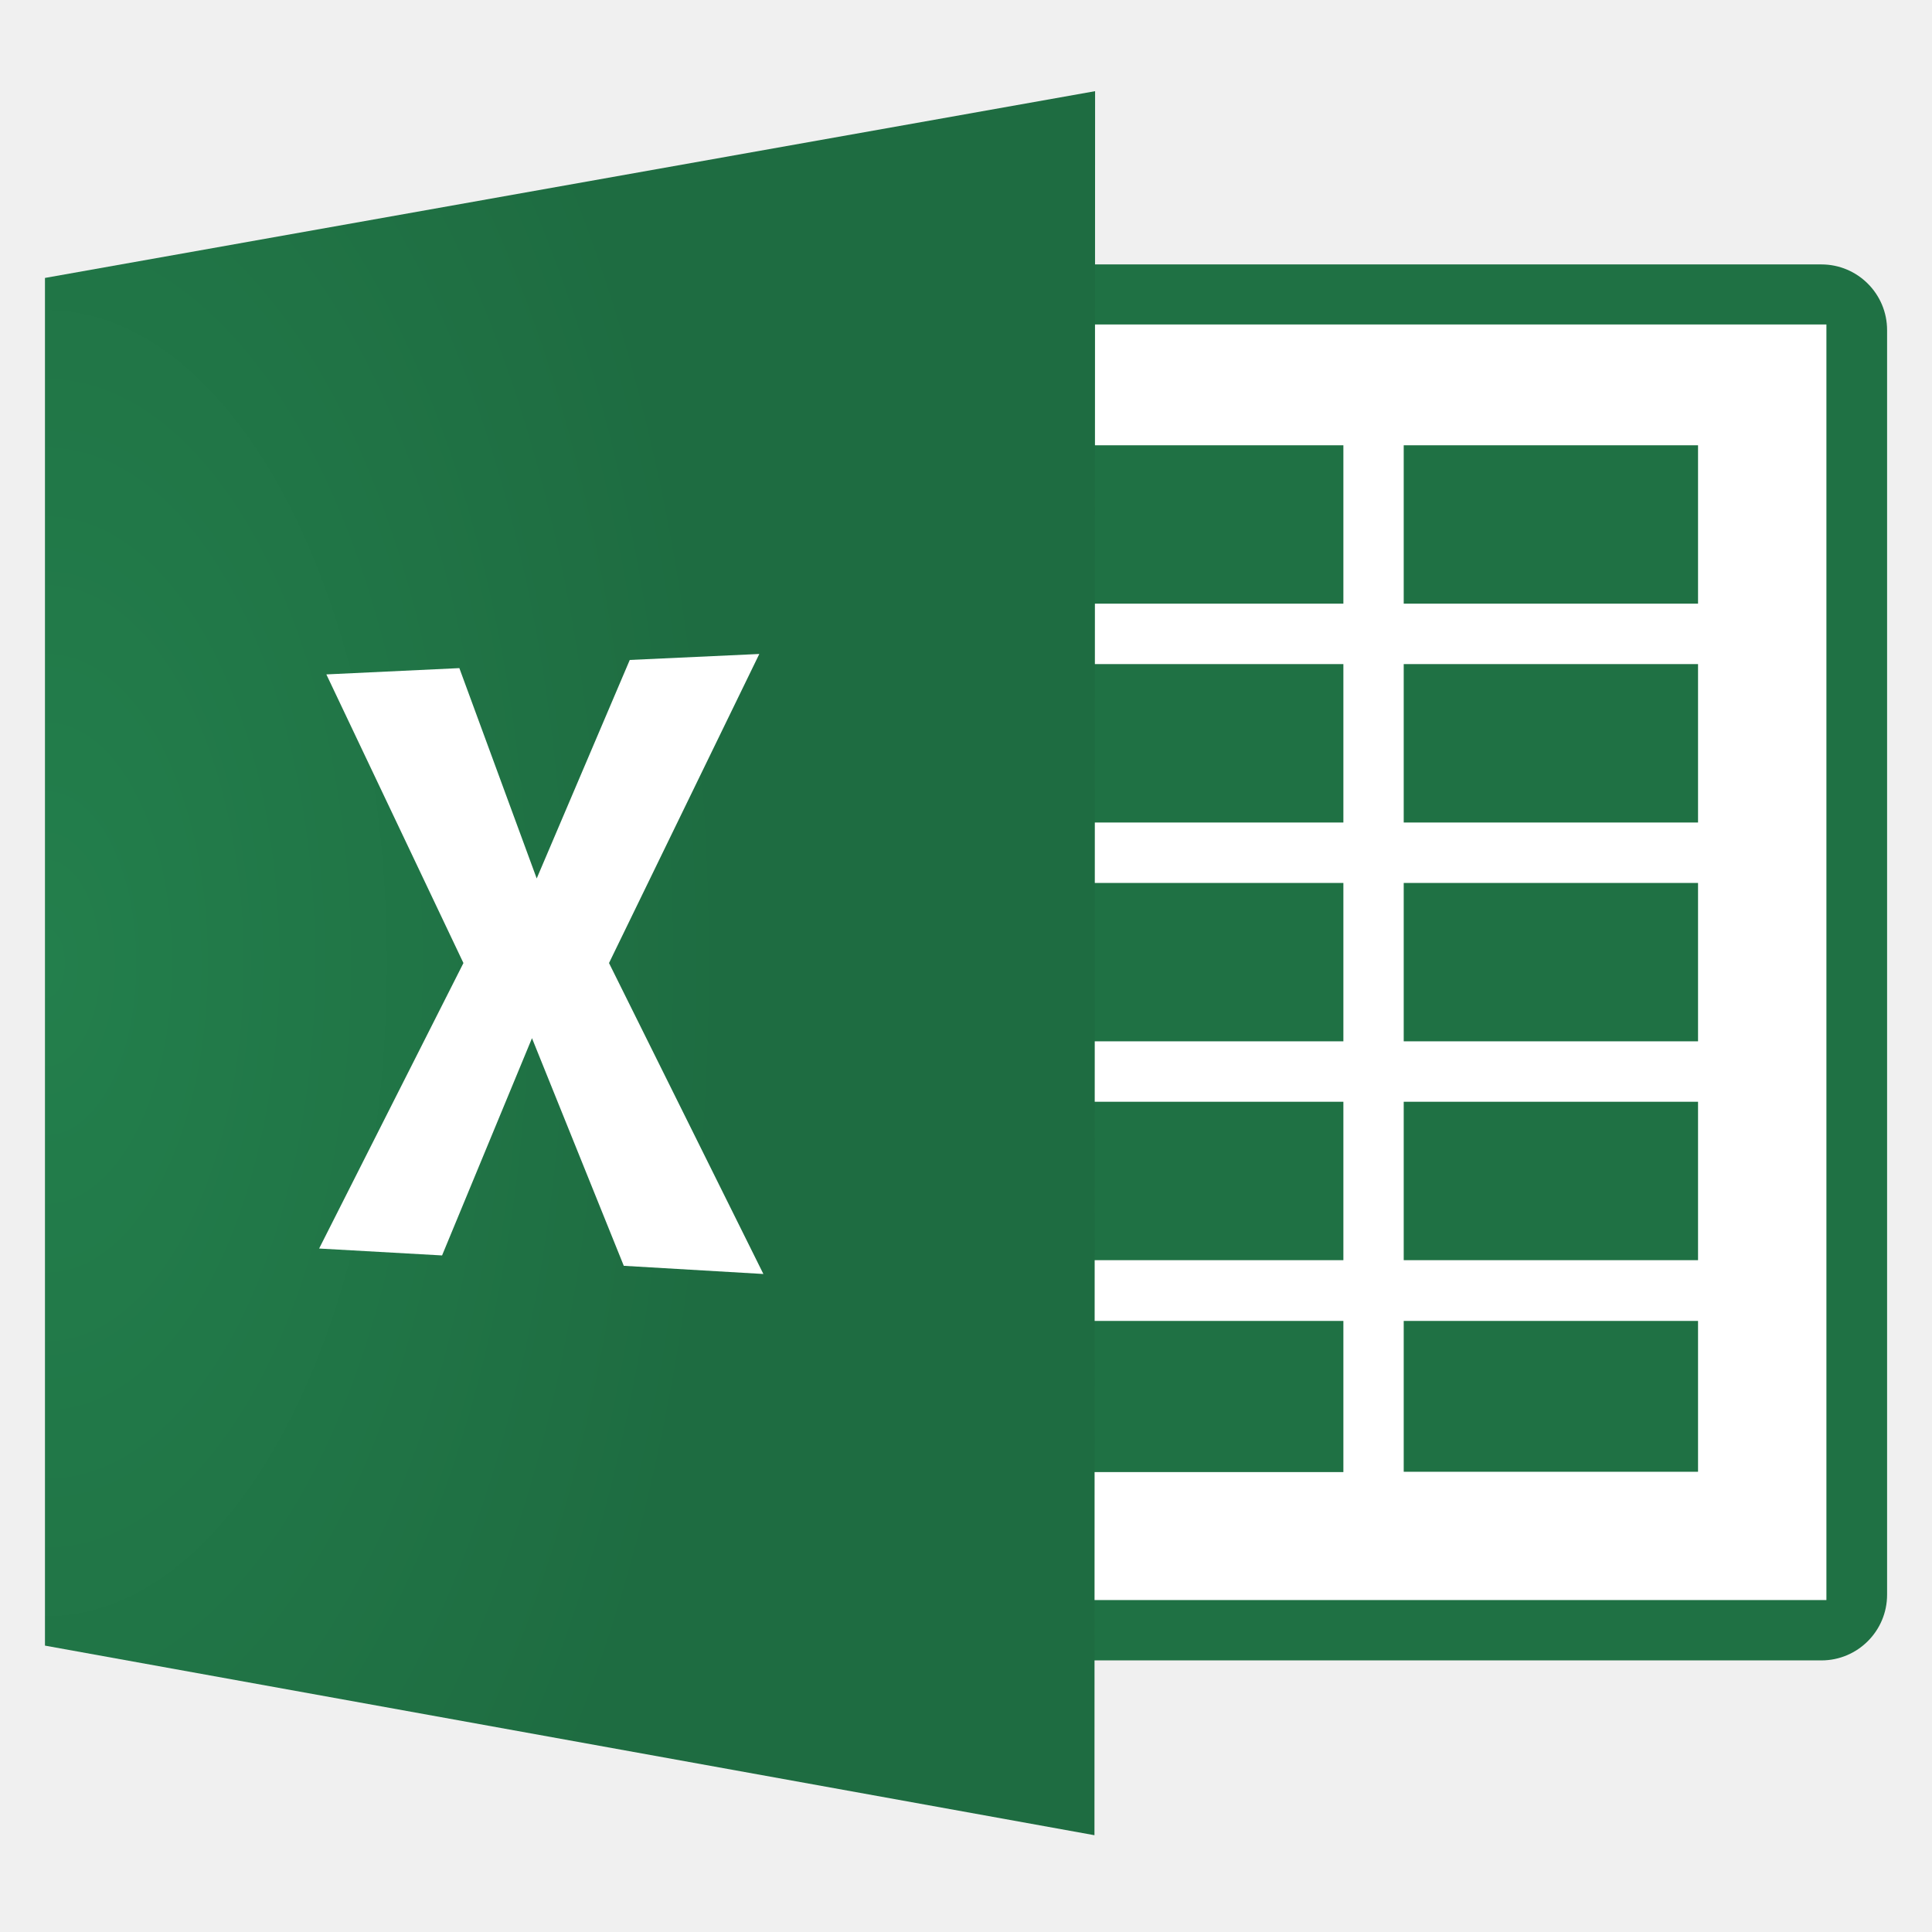
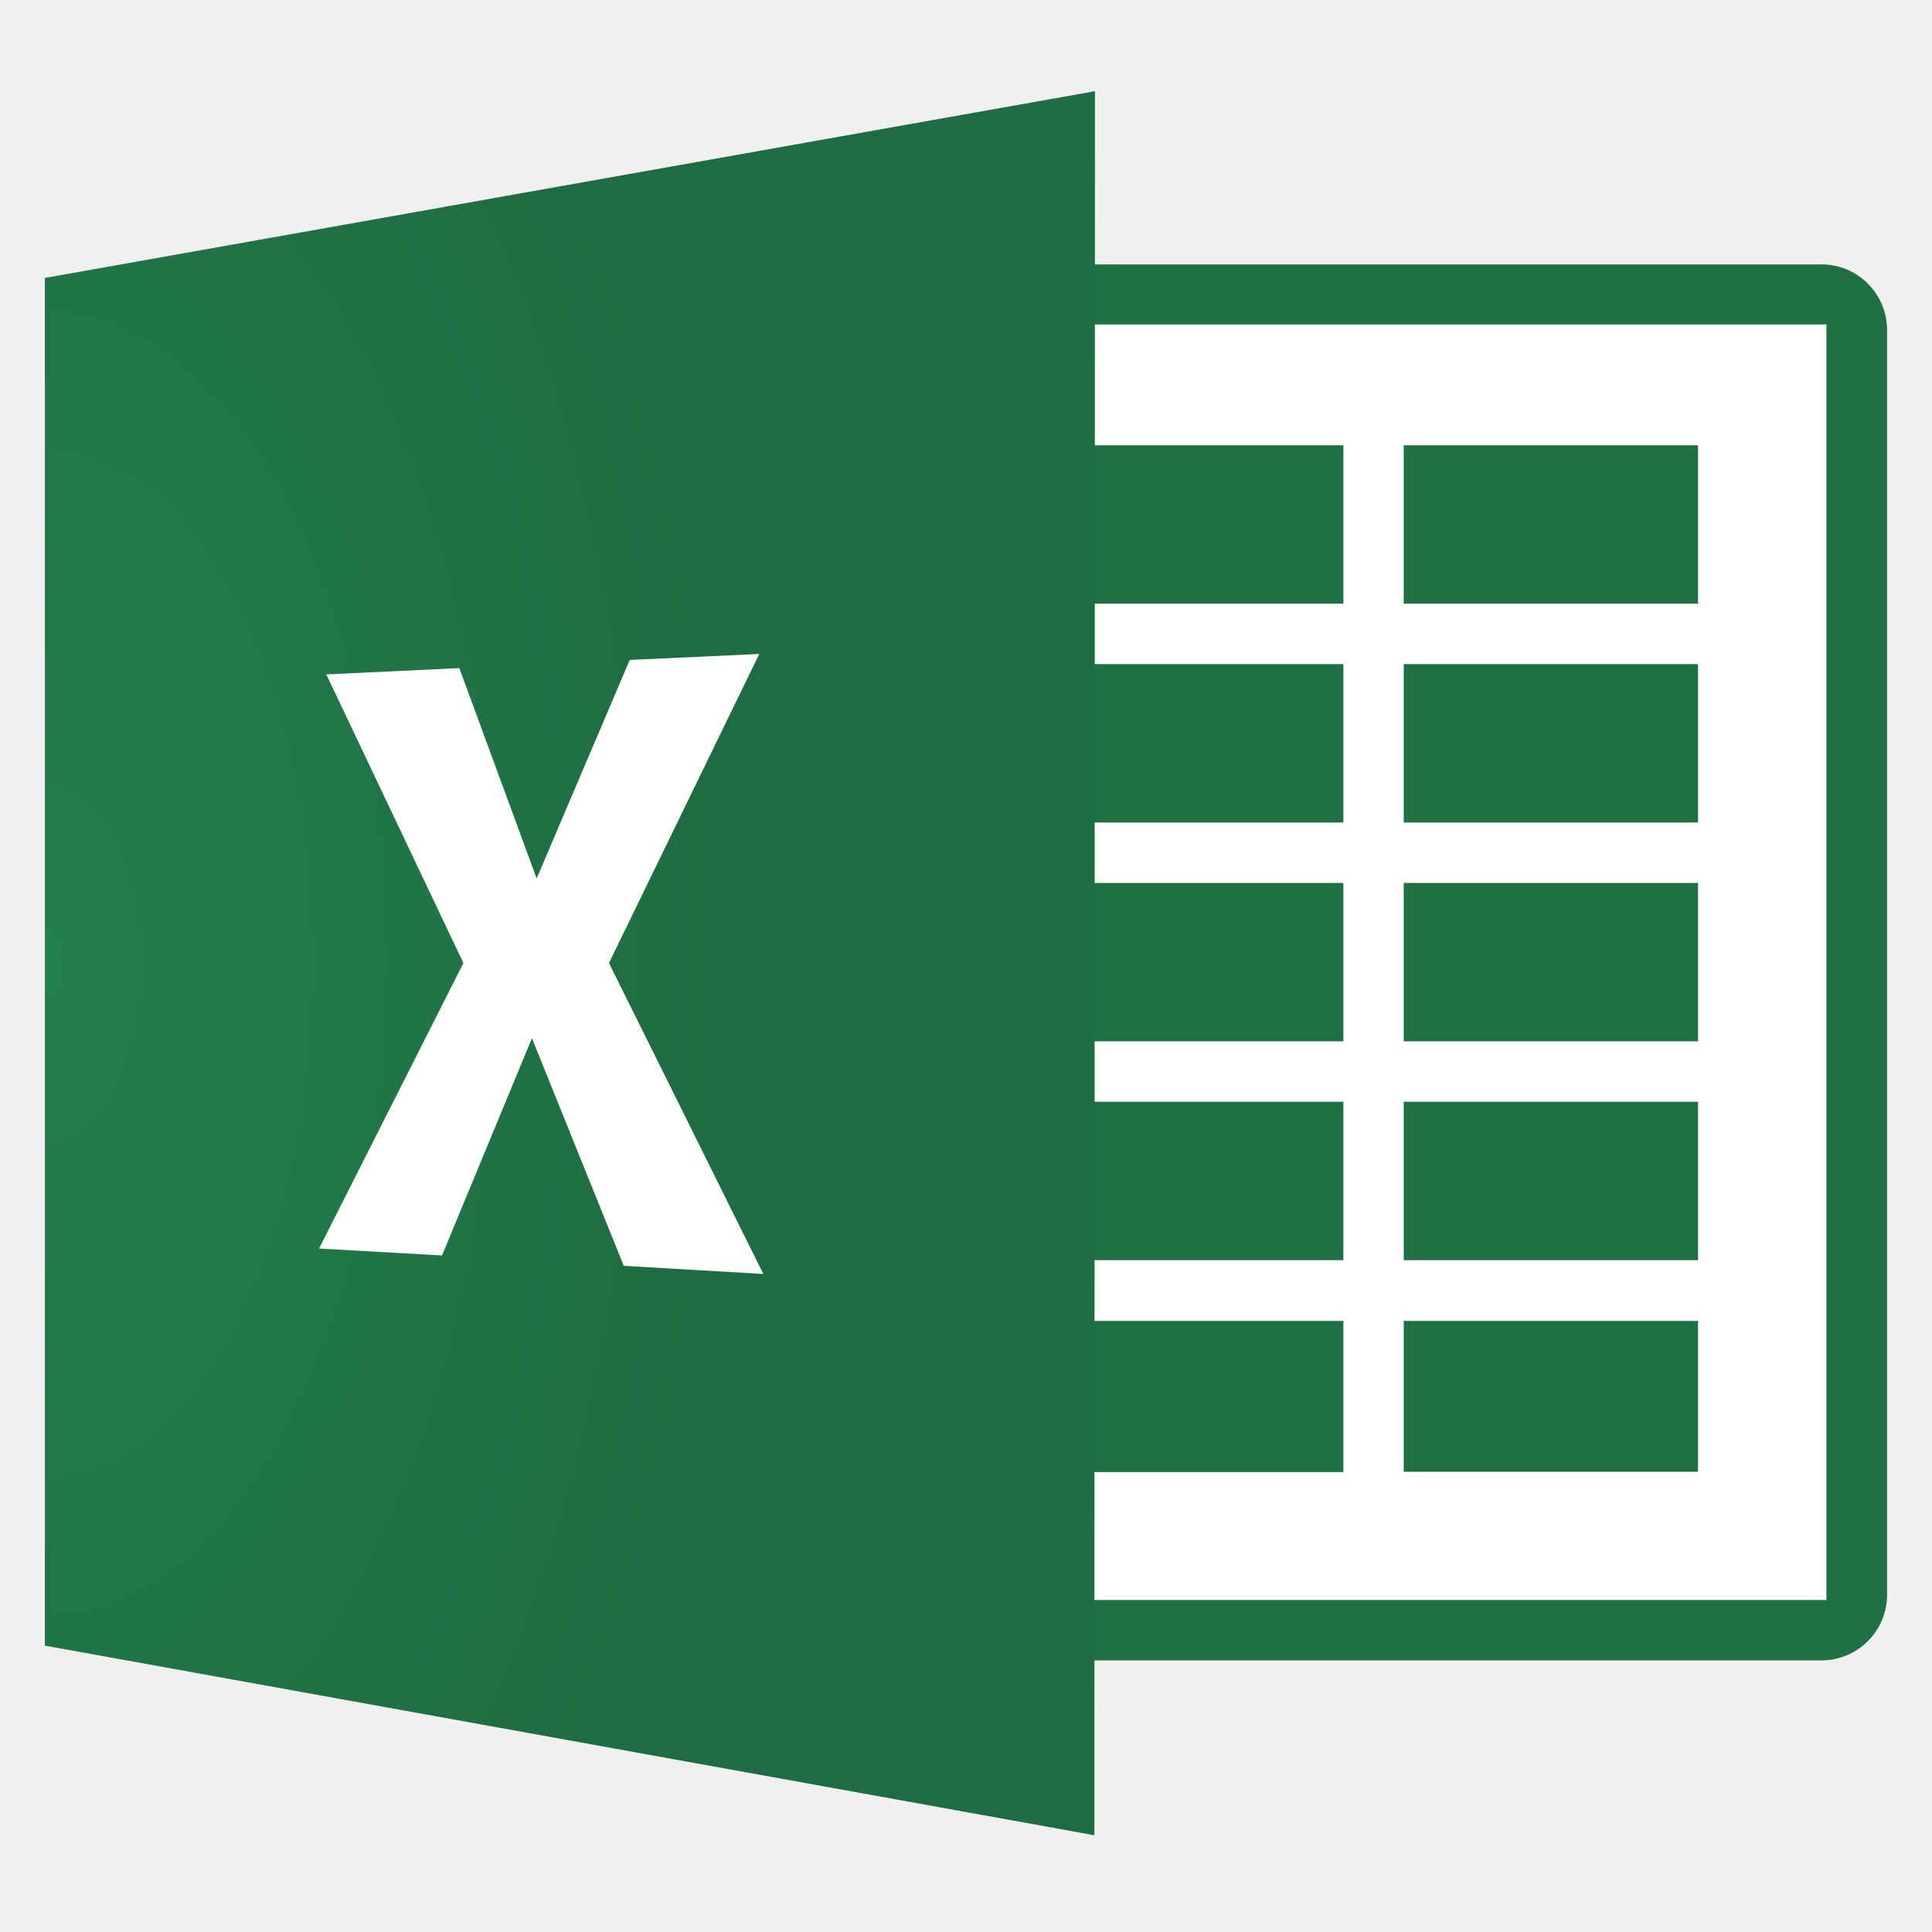
- <svg xmlns="http://www.w3.org/2000/svg" xmlns:xlink="http://www.w3.org/1999/xlink" version="1.1" width="192.026" height="192.026" viewBox="0 0 192.026 192.026" style="overflow:visible;enable-background:new 0 0 192.026 192.026;" xml:space="preserve" id="svg3933">
-   <defs id="defs3939">
-     <linearGradient id="linearGradient4558">
-       <stop style="stop-color:#237f4c;stop-opacity:1;" offset="0" id="stop4560" />
-       <stop style="stop-color:#1e6c41;stop-opacity:1;" offset="1" id="stop4562" />
-     </linearGradient>
-     <radialGradient xlink:href="#linearGradient4558" id="radialGradient4564" cx="24.183" cy="95.734" fx="24.183" fy="95.734" r="52.188" gradientTransform="matrix(1.294772,0,0,2.487389,-26.64945,-142.3942)" gradientUnits="userSpaceOnUse" />
+ <svg xmlns="http://www.w3.org/2000/svg" width="192.03" height="192.03" enable-background="new 0 0 192.026 192.026" version="1.1" viewBox="0 0 192.026 192.026" xmlSpace="preserve" xmlnsCc="http://creativecommons.org/ns#" xmlnsDc="http://purl.org/dc/elements/1.1/" xmlnsRdf="http://www.w3.org/1999/02/22-rdf-syntax-ns#" xmlnsXlink="http://www.w3.org/1999/xlink">
+   <defs>
+     <radialGradient id="a" cx="24.183" cy="95.734" r="52.188" gradientTransform="matrix(1.2948 0 0 2.4874 -26.649 -142.39)" gradientUnits="userSpaceOnUse">
+       <stop stop-color="#237f4c" offset="0" />
+       <stop stop-color="#1e6c41" offset="1" />
+     </radialGradient>
  </defs>
-   <rect style="fill:#ffffff;fill-opacity:1;stroke:none" id="rect4556" width="171.5" height="134.5" x="13.5" y="28.026" ry="3.375" />
-   <g id="use3985" transform="translate(0,87.03125)">
-     <path id="rect3991" style="fill:#1f7144;fill-opacity:1;stroke:none" d="m 104.269,44.256 29.253,0 0,15.027 -29.253,0 z m 35.25,0 29.253,0 0,14.995 -29.253,0 z m -35.25,-21.781 29.253,0 0,15.745 -29.253,0 z m 35.25,0 29.253,0 0,15.745 -29.253,0 z m -35.25,-21.75 29.253,0 0,15.745 -29.253,0 z m 35.25,0 29.253,0 0,15.745 -29.253,0 z m -35.25,-21.75 29.253,0 0,15.745 -29.253,0 z m 35.25,0 29.253,0 0,15.745 -29.253,0 z m -35.25,-21.75 29.253,0 0,15.745 -29.253,0 z m 35.25,0 29.253,0 0,15.745 -29.253,0 z M 103.25,-60.75 l 0,5.969 78.281,0 0,126.781 -78.281,0 0,6 77.781,0 c 3.606,0 6.531,-2.925 6.531,-6.531 l 0,-125.688 c 0,-3.606 -2.925,-6.531 -6.531,-6.531 l -77.781,0 z" />
+   <rect x="13.5" y="28.026" width="171.5" height="134.5" ry="3.375" fill="#fff" />
+   <g transform="translate(0 87.031)">
+     <path d="m104.27 44.256h29.253v15.027h-29.253zm35.25 0h29.253v14.995h-29.253zm-35.25-21.781h29.253v15.745h-29.253zm35.25 0h29.253v15.745h-29.253zm-35.25-21.75h29.253v15.745h-29.253zm35.25 0h29.253v15.745h-29.253zm-35.25-21.75h29.253v15.745h-29.253zm35.25 0h29.253v15.745h-29.253zm-35.25-21.75h29.253v15.745h-29.253zm35.25 0h29.253v15.745h-29.253zm-36.269-17.975v5.969h78.281v126.78h-78.281v6h77.781c3.606 0 6.531-2.925 6.531-6.531v-125.69c0-3.606-2.925-6.531-6.531-6.531h-77.781z" fill="#1f7144" />
  </g>
-   <path style="fill:url(#radialGradient4564);stroke:none;stroke-width:1px;stroke-linecap:butt;stroke-linejoin:miter;stroke-opacity:1;opacity:1;fill-opacity:1" d="M 108.844 9.062 L 4.469 27.625 L 4.469 163.562 L 108.781 182.406 L 108.844 9.062 z M 75.469 65 L 60.531 95.719 L 75.875 126.625 L 62 125.812 L 52.875 103.188 L 43.938 124.781 L 31.719 124.094 L 46.062 95.719 L 32.438 67.031 L 45.656 66.406 L 53.344 87.312 L 62.594 65.594 L 75.469 65 z " id="path3945" />
-   <g id="g3973" />
-   <g id="use3977" transform="translate(0,21.75)" />
-   <g id="use3981" transform="translate(0,43.5)" />
-   <g id="use3983" transform="translate(0,65.25)" />
+   <path d="m108.84 9.062l-104.38 18.562v135.94l104.31 18.844 0.062-173.34zm-33.375 55.938l-14.938 30.719 15.344 30.906-13.875-0.812-9.125-22.625-8.938 21.594-12.219-0.688 14.344-28.375-13.625-28.688 13.219-0.625 7.688 20.906 9.25-21.719 12.875-0.594z" fill="url(#a)" />
</svg>
